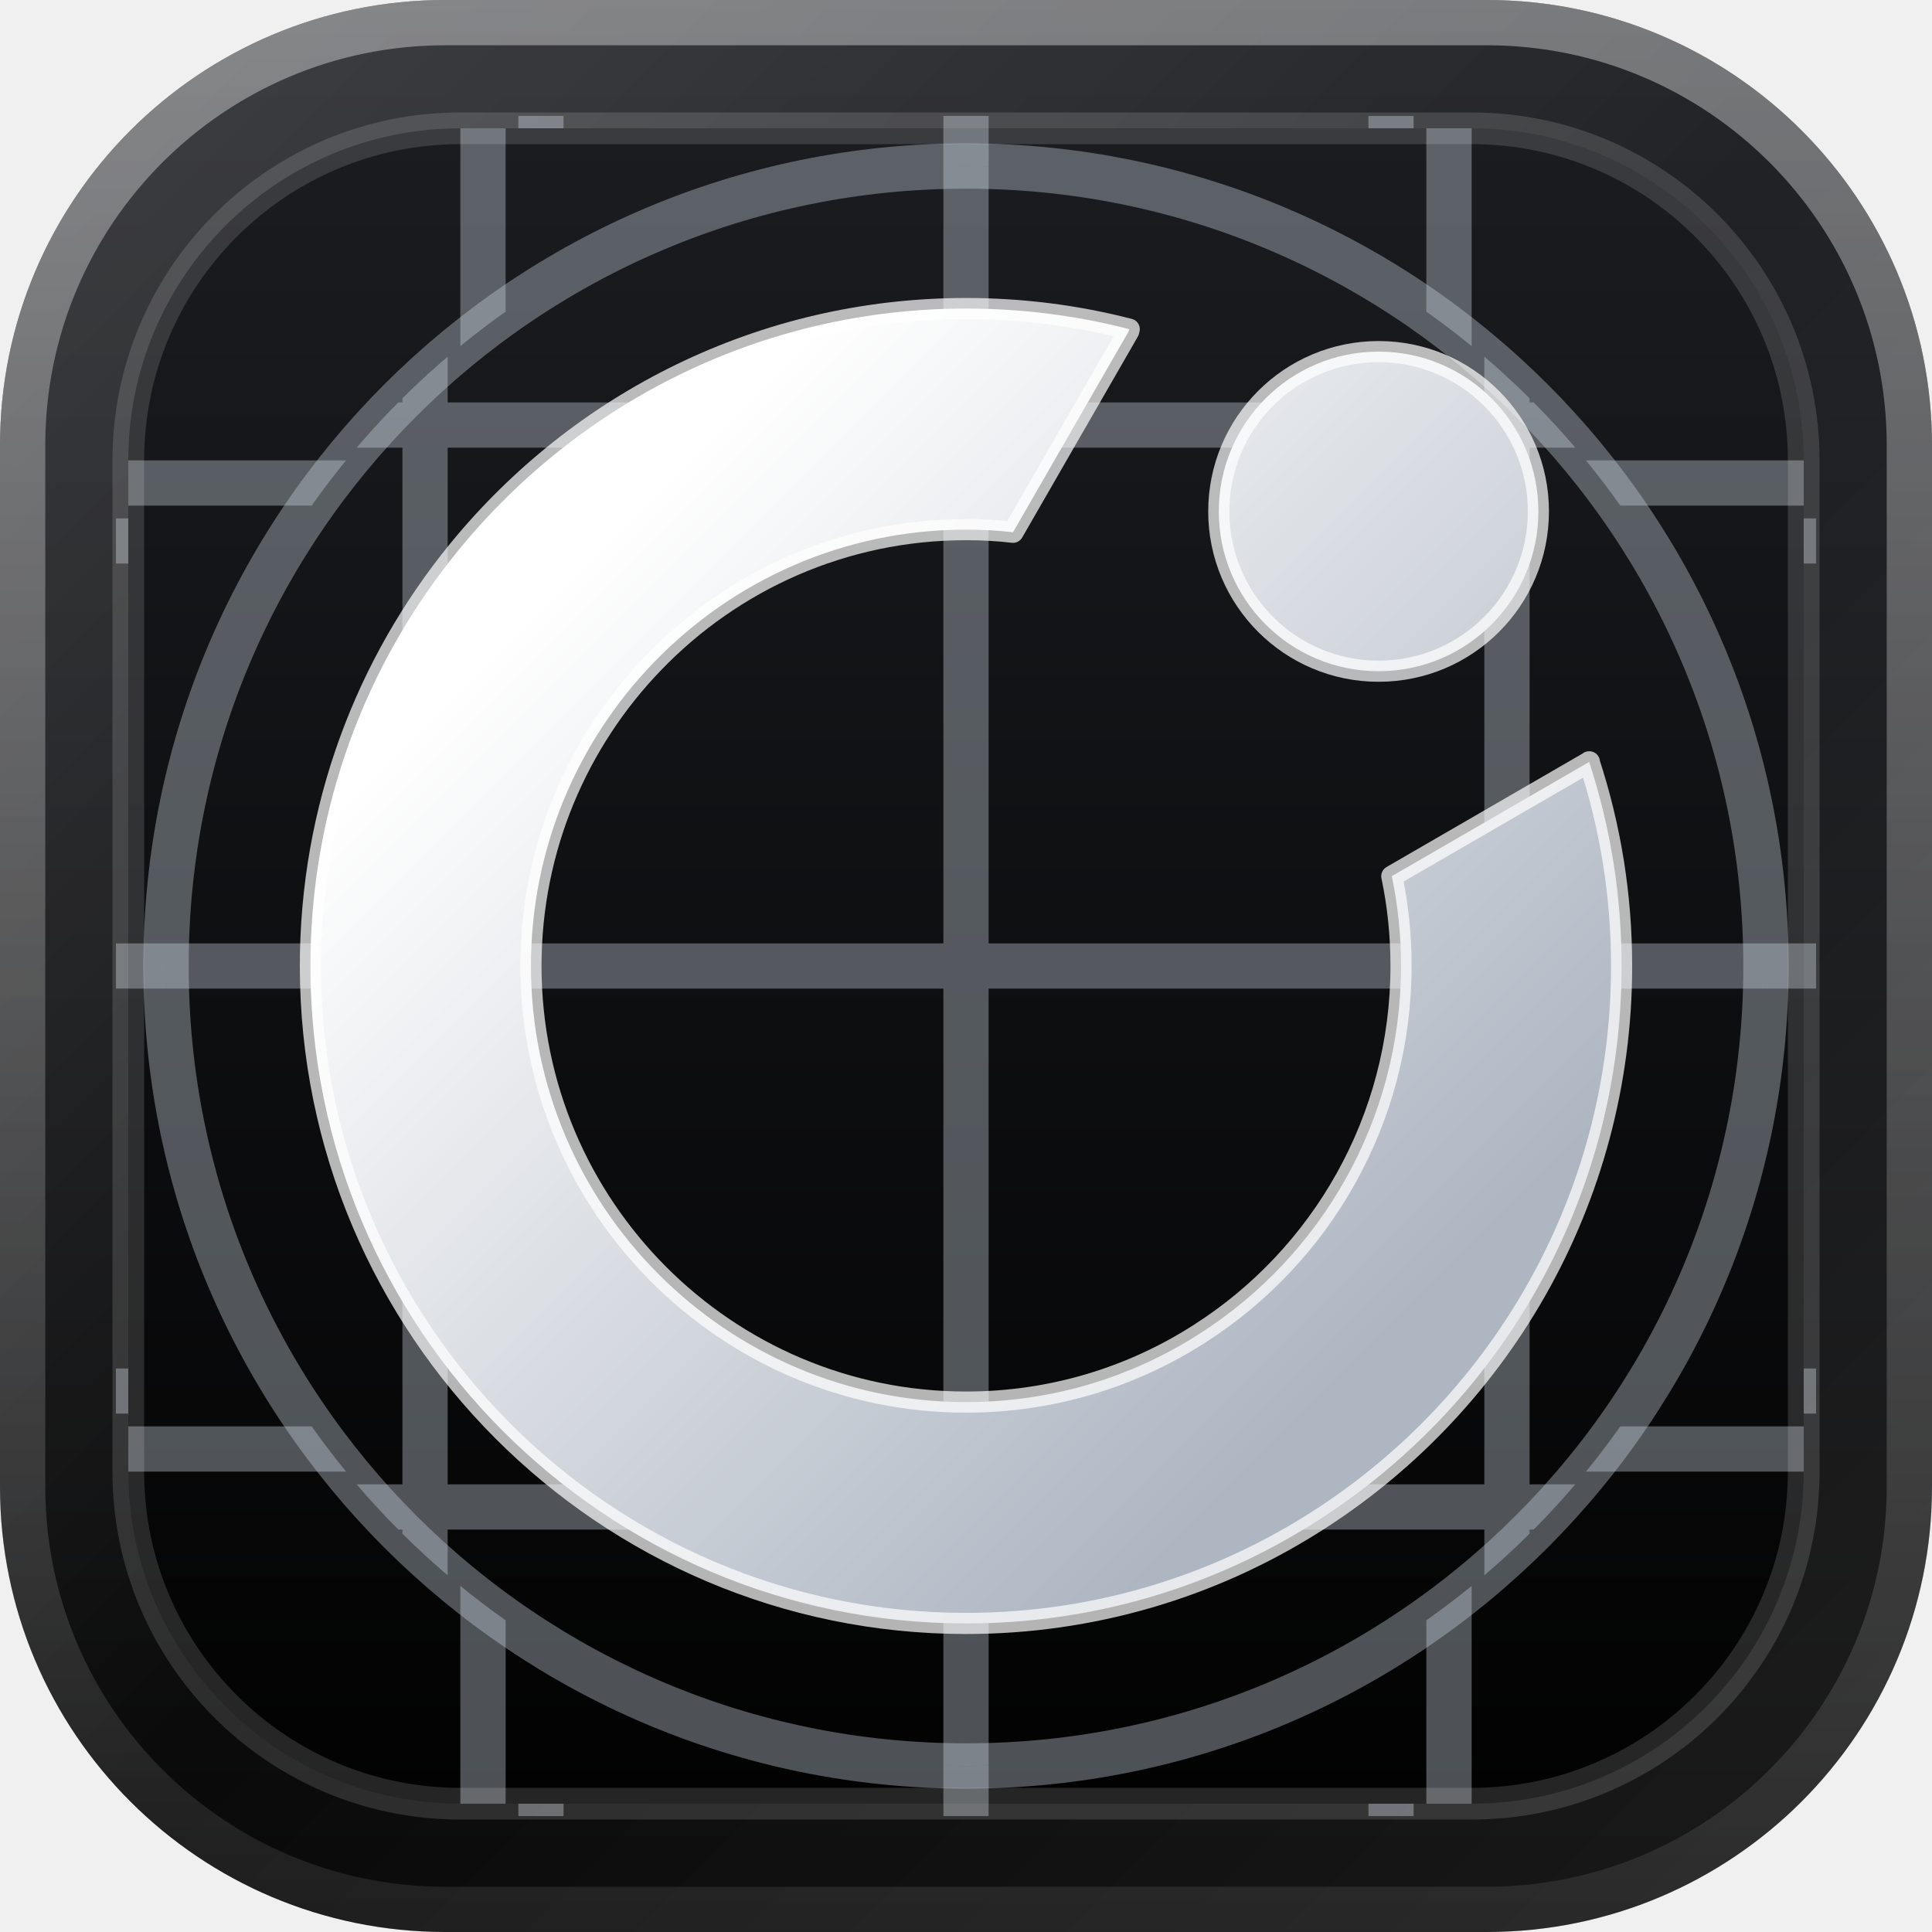
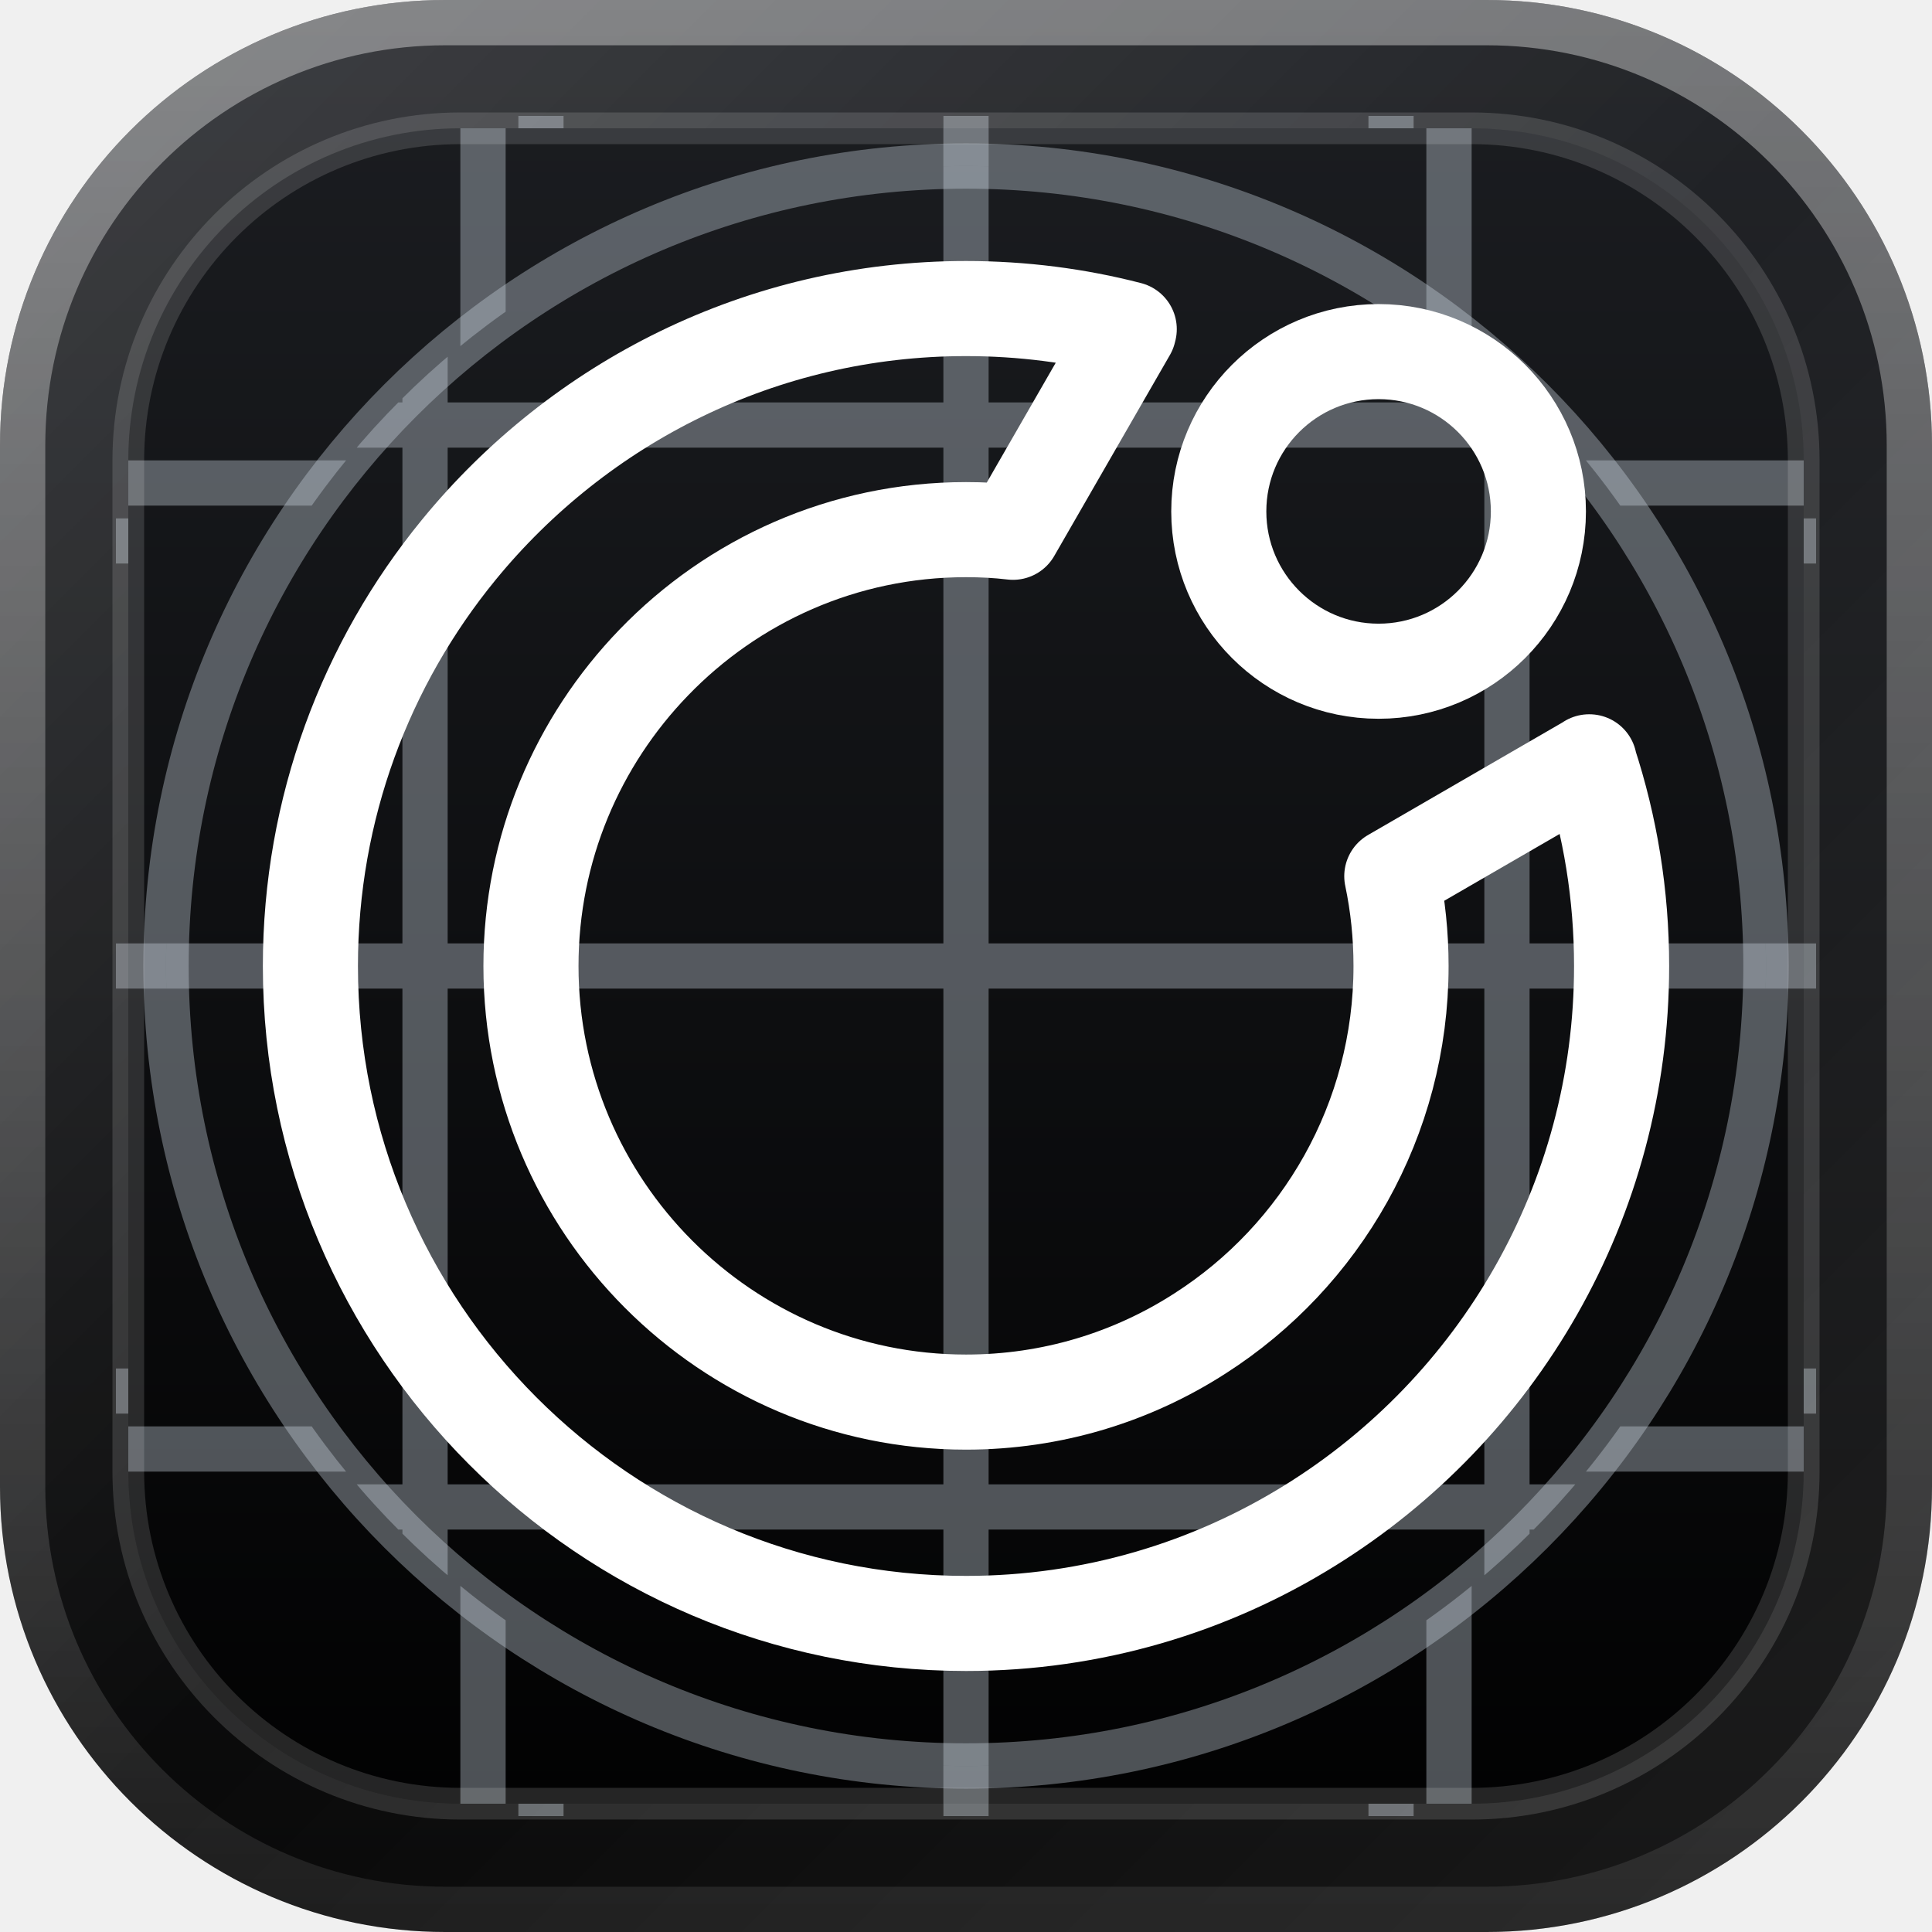
<svg xmlns="http://www.w3.org/2000/svg" viewBox="-256 -256 512 512" fill="none">
  <defs>
    <clipPath id="c">
      <path d="M-138 -256H138A118 118 0 0 1 256 -138V138A118 118 0 0 1 138 256H-138A118 118 0 0 1 -256 138V-138A118 118 0 0 1 -138 -256Z" />
    </clipPath>
    <clipPath id="b">
      <path clip-rule="evenodd" d="M-138 -256H138A118 118 0 0 1 256 -138V138A118 118 0 0 1 138 256H-138A118 118 0 0 1 -256 138V-138A118 118 0 0 1 -138 -256ZM-134 -222H134A88 88 0 0 1 222 -134V134A88 88 0 0 1 134 222H-134A88 88 0 0 1 -222 134V-134A88 88 0 0 1 -134 -222Z" />
    </clipPath>
    <clipPath id="f">
      <path clip-rule="evenodd" d="M-134 -222H134A88 88 0 0 1 222 -134V134A88 88 0 0 1 134 222H-134A88 88 0 0 1 -222 134V-134A88 88 0 0 1 -134 -222ZM-212 0A212 212 0 1 0 212 0A212 212 0 1 0 -212 0Z" />
    </clipPath>
    <clipPath id="l">
      <path d="M-212 0A212 212 0 1 0 212 0A212 212 0 1 0 -212 0Z" />
    </clipPath>
    <linearGradient id="t" x1="0" y1="-256" x2="0" y2="256" gradientUnits="userSpaceOnUse">
      <stop stop-color="#1C1E22" />
      <stop offset="1" stop-color="#000" />
    </linearGradient>
    <linearGradient id="e" x1="-256" y1="-256" x2="256" y2="256" gradientUnits="userSpaceOnUse">
      <stop stop-color="#fff" stop-opacity=".16" />
      <stop offset=".5" stop-color="#fff" stop-opacity=".03" />
      <stop offset="1" stop-color="#fff" stop-opacity=".1" />
    </linearGradient>
-     <linearGradient id="m" x1="-150" y1="-150" x2="150" y2="150" gradientUnits="userSpaceOnUse">
-       <stop stop-color="#FFFFFF" />
-       <stop offset="1" stop-color="#AEB6C2" />
-     </linearGradient>
    <linearGradient id="r" x1="0" y1="-256" x2="0" y2="256" gradientUnits="userSpaceOnUse">
      <stop stop-color="#fff" stop-opacity=".38" />
      <stop offset="1" stop-color="#fff" stop-opacity=".08" />
    </linearGradient>
  </defs>
  <path d="M-138 -256H138A118 118 0 0 1 256 -138V138A118 118 0 0 1 138 256H-138A118 118 0 0 1 -256 138V-138A118 118 0 0 1 -138 -256Z" fill="url(#t)" />
  <g clip-path="url(#c)" stroke="#C9D2DE" stroke-opacity=".38" stroke-width="12">
    <g clip-path="url(#b)">
      <path d="M-138 -256H138A118 118 0 0 1 256 -138V138A118 118 0 0 1 138 256H-138A118 118 0 0 1 -256 138V-138A118 118 0 0 1 -138 -256Z" fill="url(#e)" stroke="none" />
      <path transform="scale(.88)" stroke-width="13.6" d="M-128 -256V256M0 -256V256M128 -256V256M-256 -128H256M-256 0H256M-256 128H256" />
    </g>
    <g clip-path="url(#f)">
      <path d="M-128 -256V256M0 -256V256M128 -256V256M-256 -128H256M-256 0H256M-256 128H256" />
    </g>
    <g clip-path="url(#l)">
      <path transform="scale(1.12)" stroke-width="10.7" d="M-128 -256V256M0 -256V256M128 -256V256M-256 -128H256M-256 0H256M-256 128H256" />
    </g>
    <path d="M-212 0A212 212 0 1 0 212 0A212 212 0 1 0 -212 0Z" />
    <path d="M-134 -222H134A88 88 0 0 1 222 -134V134A88 88 0 0 1 134 222H-134A88 88 0 0 1 -222 134V-134A88 88 0 0 1 -134 -222Z" stroke="#fff" stroke-opacity=".14" stroke-width="8.4" />
-     <g transform="scale(0.7)" fill="url(#m)" stroke="#FFFFFF" stroke-opacity=".7" stroke-width="8" stroke-linejoin="round">
+     <g transform="scale(0.7)" fill="none" stroke="#FFFFFF" stroke-opacity="1" stroke-width="36" stroke-linejoin="round">
      <path d="M 236.0 -77.3 L 161.2 -34.0 C 163.5 -23.1 164.7 -11.7 164.7 -0.0 C 164.7 58.3 134.4 109.8 88.6 139.1 C 63.0 155.6 32.6 165.1 0.0 165.1 C -90.8 165.1 -164.7 91.0 -164.7 -0.0 C -164.7 -44.6 -147.0 -85.1 -118.2 -114.9 C -88.3 -145.9 -46.4 -165.2 0.0 -165.2 C 6.0 -165.2 11.9 -164.9 17.8 -164.2 L 61.6 -240.3 L 61.8 -241.1 C 42.1 -246.2 21.3 -248.9 0.0 -248.9 C -77.3 -248.9 -146.4 -213.3 -192.0 -157.6 C -227.2 -114.6 -248.2 -59.7 -248.2 0.0 C -248.2 137.3 -136.9 248.9 0.0 248.9 C 47.8 248.9 92.5 235.3 130.4 211.7 C 201.1 167.8 248.2 89.3 248.2 0.0 C 248.2 -27.0 243.9 -52.9 235.9 -77.3 L 236.0 -77.3Z" />
      <circle cx="156.2" cy="-172.1" r="60.5" />
    </g>
    <path d="M-138 -250H138A112 112 0 0 1 250 -138V138A112 112 0 0 1 138 250H-138A112 112 0 0 1 -250 138V-138A112 112 0 0 1 -138 -250Z" stroke="url(#r)" stroke-opacity="1" stroke-width="12" />
  </g>
</svg>
